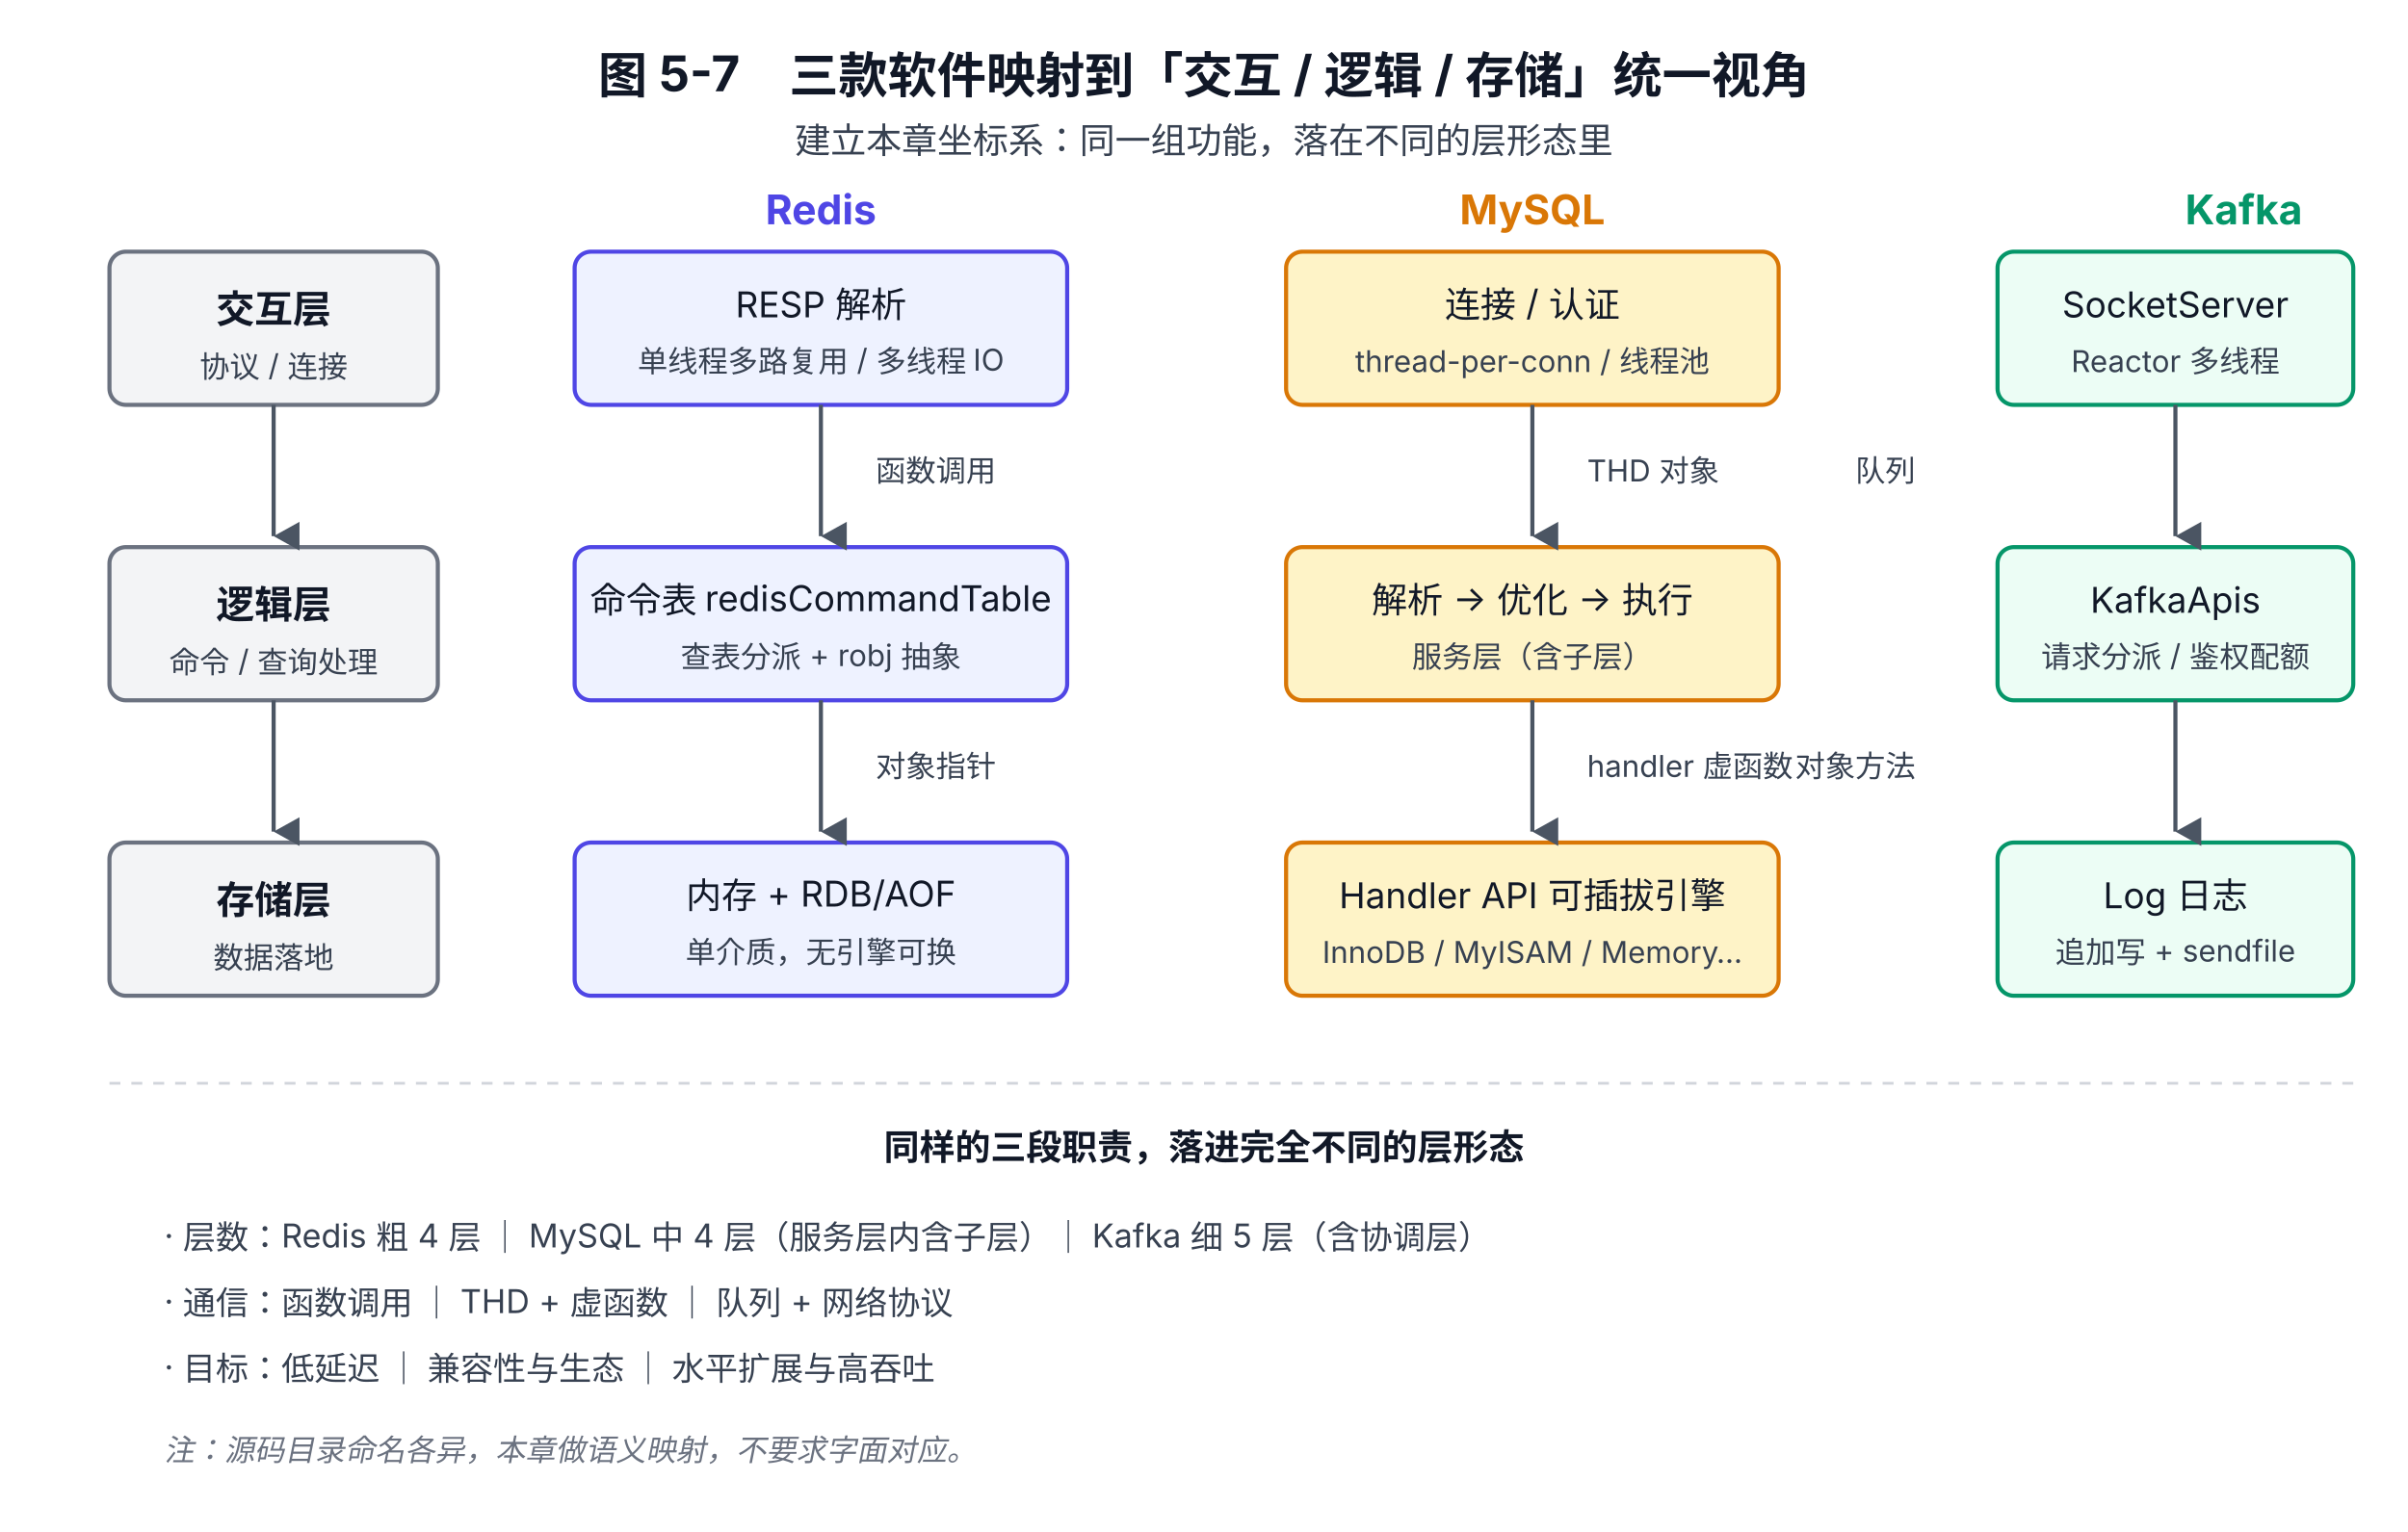
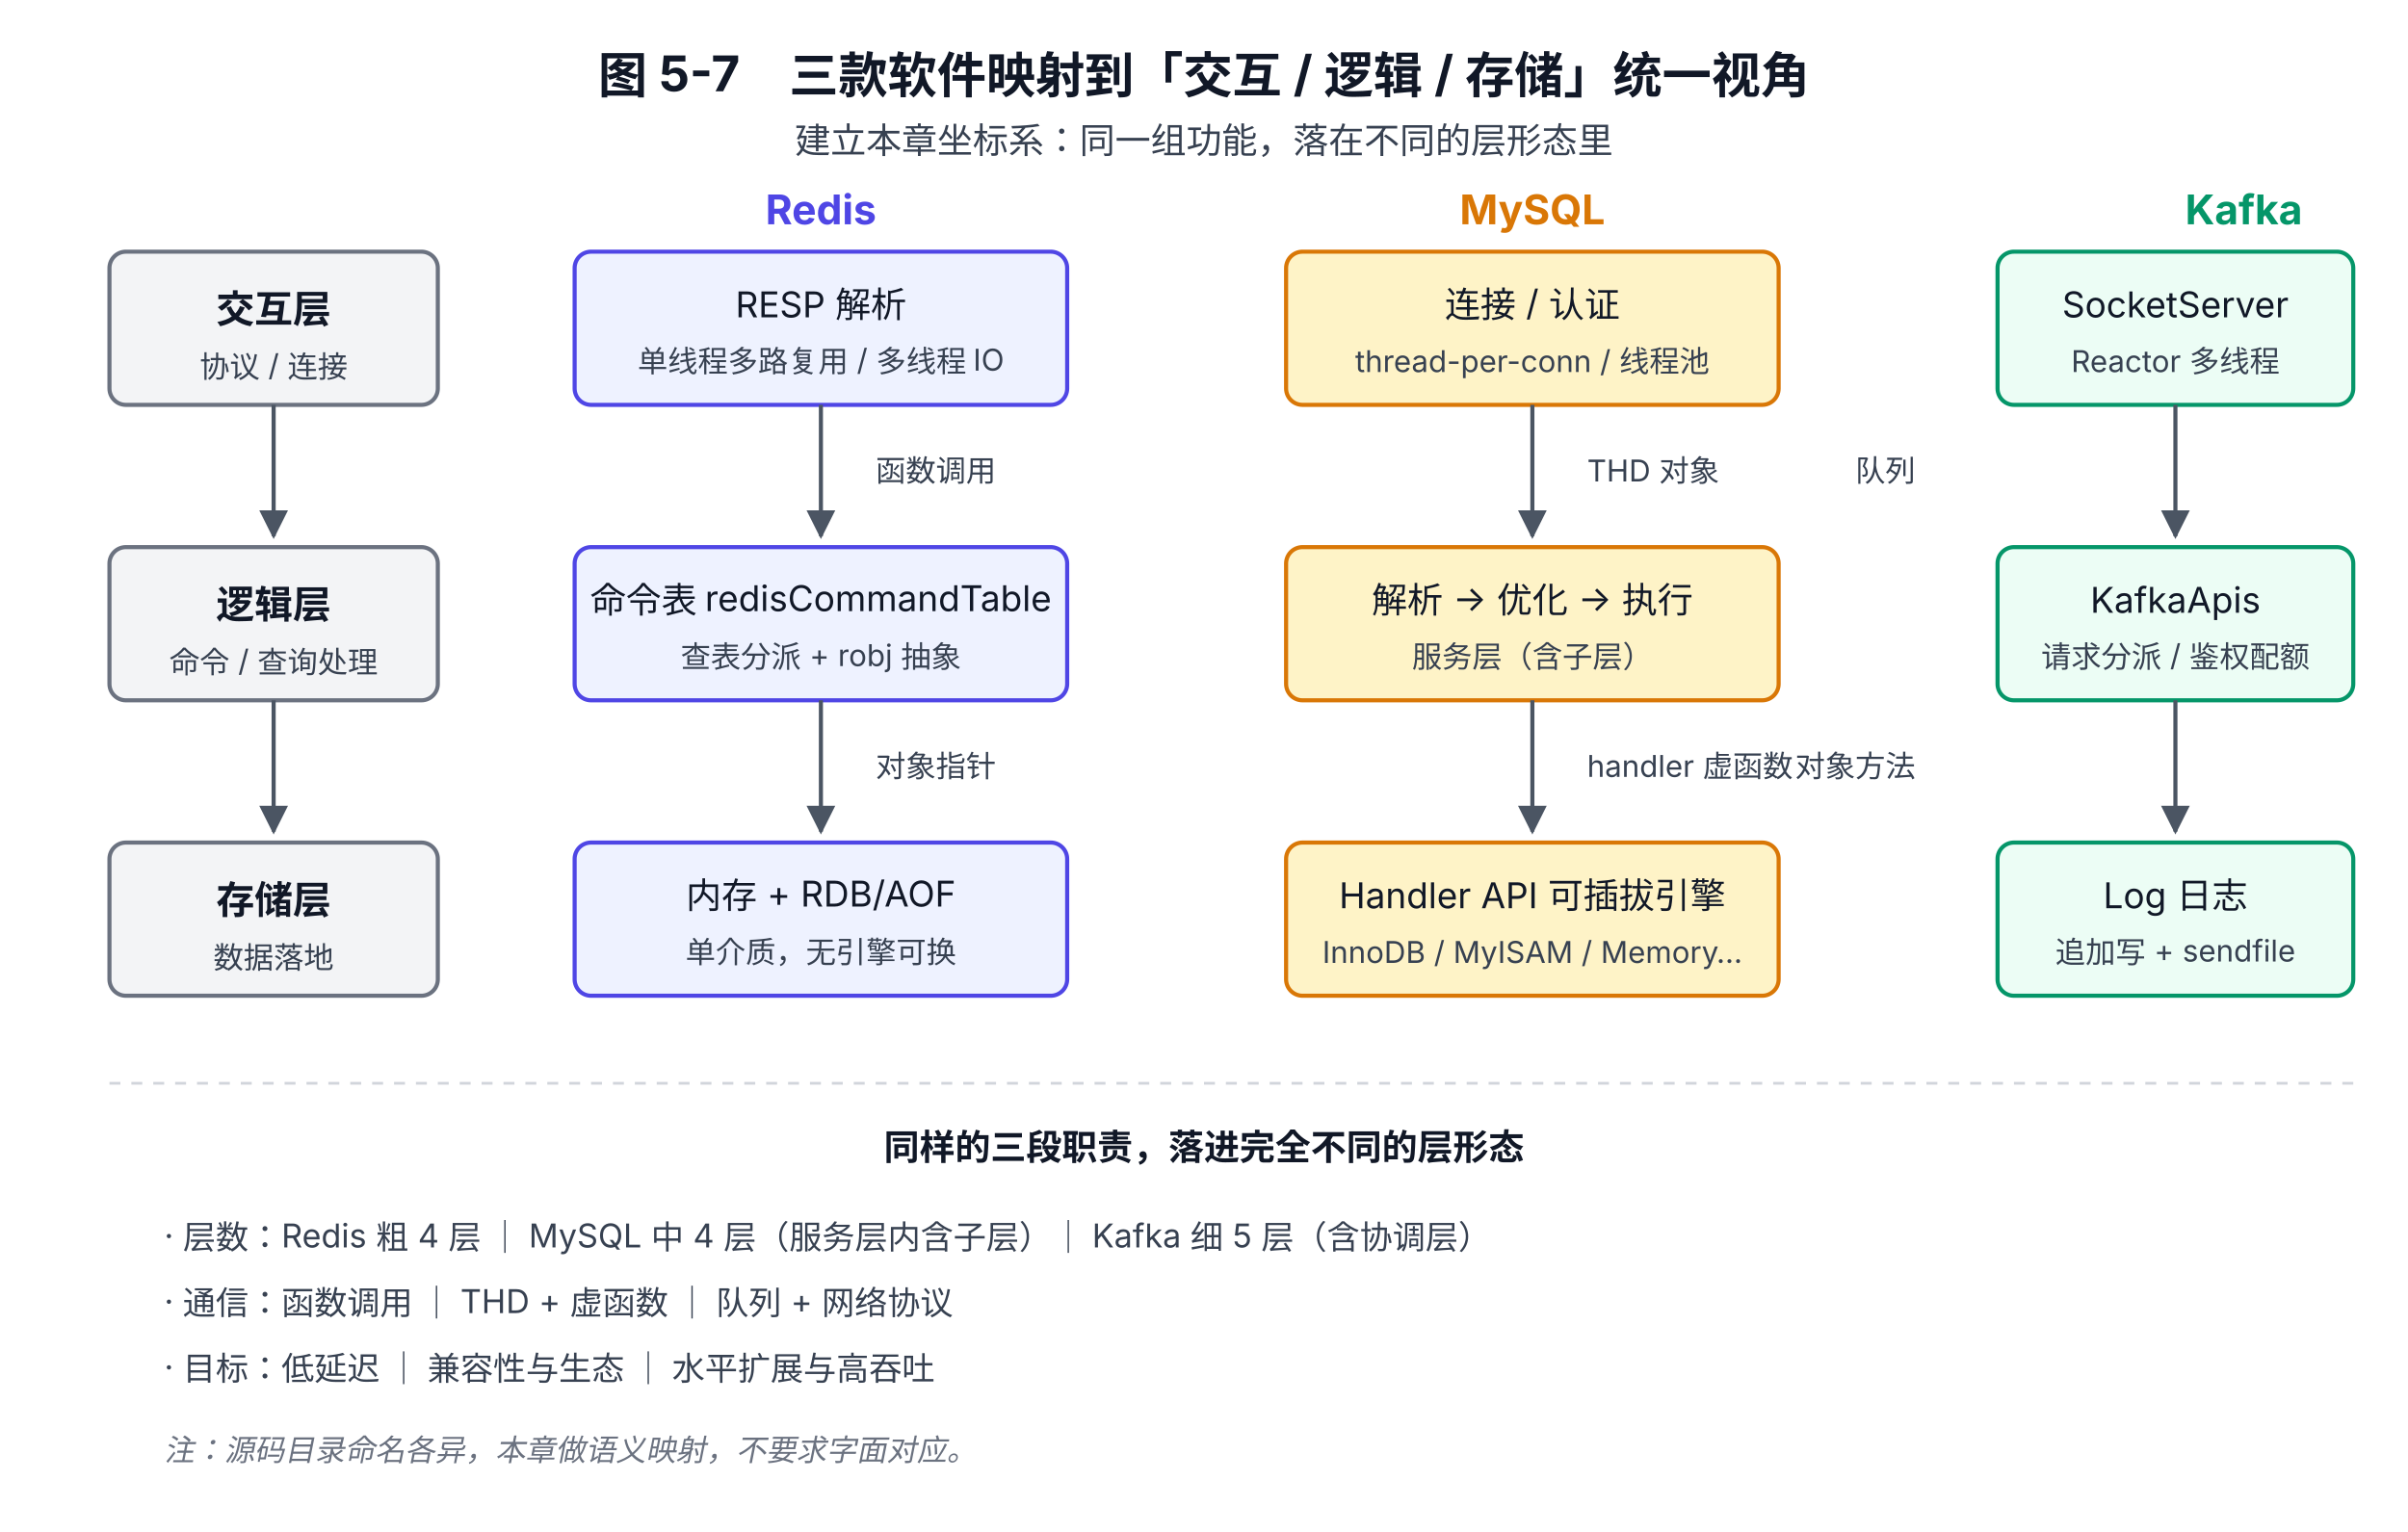
<svg xmlns="http://www.w3.org/2000/svg" viewBox="0 0 880 560" font-family="system-ui, -apple-system, 'PingFang SC', 'Microsoft YaHei', sans-serif">
  <defs>
-     <marker id="arrowDown" viewBox="0 0 10 10" refX="5" refY="9" markerWidth="7" markerHeight="7" orient="auto">
-       <path d="M0,0 L10,0 L5,9 z" fill="#4B5563" />
+     <marker id="arrowDown" viewBox="0 0 10 10" refX="9" refY="5" markerWidth="7" markerHeight="7" orient="auto">
+       <path d="M0,0 L10,5 L0,10 z" fill="#4B5563" />
    </marker>
  </defs>
  <text x="440" y="34" text-anchor="middle" font-size="18" font-weight="700" fill="#111827">图 5-7　三款软件映射到「交互 / 逻辑 / 存储」统一视角</text>
  <text x="440" y="56" text-anchor="middle" font-size="13" fill="#374151">建立本章坐标系：同一组功能，落在不同的层形态里</text>
  <rect x="40" y="92" width="120" height="56" rx="6" fill="#F3F4F6" stroke="#6B7280" stroke-width="1.5" />
  <text x="100" y="118" text-anchor="middle" font-size="14" font-weight="600" fill="#111827">交互层</text>
  <text x="100" y="138" text-anchor="middle" font-size="11" fill="#374151">协议 / 连接</text>
  <rect x="40" y="200" width="120" height="56" rx="6" fill="#F3F4F6" stroke="#6B7280" stroke-width="1.5" />
  <text x="100" y="226" text-anchor="middle" font-size="14" font-weight="600" fill="#111827">逻辑层</text>
  <text x="100" y="246" text-anchor="middle" font-size="11" fill="#374151">命令 / 查询处理</text>
  <rect x="40" y="308" width="120" height="56" rx="6" fill="#F3F4F6" stroke="#6B7280" stroke-width="1.5" />
  <text x="100" y="334" text-anchor="middle" font-size="14" font-weight="600" fill="#111827">存储层</text>
  <text x="100" y="354" text-anchor="middle" font-size="11" fill="#374151">数据落地</text>
  <line x1="100" y1="148" x2="100" y2="196" stroke="#4B5563" stroke-width="1.5" marker-end="url(#arrowDown)" />
  <line x1="100" y1="256" x2="100" y2="304" stroke="#4B5563" stroke-width="1.5" marker-end="url(#arrowDown)" />
  <text x="300" y="82" text-anchor="middle" font-size="15" font-weight="700" fill="#4F46E5">Redis</text>
  <rect x="210" y="92" width="180" height="56" rx="6" fill="#EEF2FF" stroke="#4F46E5" stroke-width="1.5" />
  <text x="300" y="116" text-anchor="middle" font-size="13" fill="#111827">RESP 解析</text>
  <text x="300" y="136" text-anchor="middle" font-size="11" fill="#374151">单线程多路复用 / 多线程 IO</text>
  <rect x="210" y="200" width="180" height="56" rx="6" fill="#EEF2FF" stroke="#4F46E5" stroke-width="1.5" />
  <text x="300" y="224" text-anchor="middle" font-size="13" fill="#111827">命令表 redisCommandTable</text>
  <text x="300" y="244" text-anchor="middle" font-size="11" fill="#374151">查表分派 + robj 抽象</text>
  <rect x="210" y="308" width="180" height="56" rx="6" fill="#EEF2FF" stroke="#4F46E5" stroke-width="1.5" />
  <text x="300" y="332" text-anchor="middle" font-size="13" fill="#111827">内存 + RDB/AOF</text>
  <text x="300" y="352" text-anchor="middle" font-size="11" fill="#374151">单介质，无引擎可换</text>
  <line x1="300" y1="148" x2="300" y2="196" stroke="#4B5563" stroke-width="1.5" marker-end="url(#arrowDown)" />
  <line x1="300" y1="256" x2="300" y2="304" stroke="#4B5563" stroke-width="1.5" marker-end="url(#arrowDown)" />
  <text x="320" y="176" font-size="11" fill="#374151">函数调用</text>
  <text x="320" y="284" font-size="11" fill="#374151">对象指针</text>
  <text x="560" y="82" text-anchor="middle" font-size="15" font-weight="700" fill="#D97706">MySQL</text>
  <rect x="470" y="92" width="180" height="56" rx="6" fill="#FEF3C7" stroke="#D97706" stroke-width="1.5" />
  <text x="560" y="116" text-anchor="middle" font-size="13" fill="#111827">连接 / 认证</text>
  <text x="560" y="136" text-anchor="middle" font-size="11" fill="#374151">thread-per-conn / 线程池</text>
  <rect x="470" y="200" width="180" height="56" rx="6" fill="#FEF3C7" stroke="#D97706" stroke-width="1.5" />
  <text x="560" y="224" text-anchor="middle" font-size="13" fill="#111827">解析 → 优化 → 执行</text>
  <text x="560" y="244" text-anchor="middle" font-size="11" fill="#374151">服务层（含子层）</text>
  <rect x="470" y="308" width="180" height="56" rx="6" fill="#FEF3C7" stroke="#D97706" stroke-width="1.5" />
  <text x="560" y="332" text-anchor="middle" font-size="13" fill="#111827">Handler API 可插拔引擎</text>
  <text x="560" y="352" text-anchor="middle" font-size="11" fill="#374151">InnoDB / MyISAM / Memory…</text>
  <line x1="560" y1="148" x2="560" y2="196" stroke="#4B5563" stroke-width="1.5" marker-end="url(#arrowDown)" />
  <line x1="560" y1="256" x2="560" y2="304" stroke="#4B5563" stroke-width="1.5" marker-end="url(#arrowDown)" />
  <text x="580" y="176" font-size="11" fill="#374151">THD 对象</text>
  <text x="580" y="284" font-size="11" fill="#374151">handler 虚函数</text>
  <text x="820" y="82" text-anchor="middle" font-size="15" font-weight="700" fill="#059669">Kafka</text>
  <rect x="730" y="92" width="130" height="56" rx="6" fill="#ECFDF5" stroke="#059669" stroke-width="1.5" />
  <text x="795" y="116" text-anchor="middle" font-size="13" fill="#111827">SocketServer</text>
  <text x="795" y="136" text-anchor="middle" font-size="11" fill="#374151">Reactor 多线程</text>
  <rect x="730" y="200" width="130" height="56" rx="6" fill="#ECFDF5" stroke="#059669" stroke-width="1.5" />
  <text x="795" y="224" text-anchor="middle" font-size="13" fill="#111827">KafkaApis</text>
  <text x="795" y="244" text-anchor="middle" font-size="11" fill="#374151">请求分派 / 鉴权配额</text>
  <rect x="730" y="308" width="130" height="56" rx="6" fill="#ECFDF5" stroke="#059669" stroke-width="1.5" />
  <text x="795" y="332" text-anchor="middle" font-size="13" fill="#111827">Log 日志</text>
  <text x="795" y="352" text-anchor="middle" font-size="11" fill="#374151">追加写 + sendfile</text>
  <line x1="795" y1="148" x2="795" y2="196" stroke="#4B5563" stroke-width="1.5" marker-end="url(#arrowDown)" />
  <line x1="795" y1="256" x2="795" y2="304" stroke="#4B5563" stroke-width="1.5" marker-end="url(#arrowDown)" />
  <text x="700" y="176" text-anchor="end" font-size="11" fill="#374151">队列</text>
  <text x="700" y="284" text-anchor="end" font-size="11" fill="#374151">对象方法</text>
  <line x1="40" y1="396" x2="860" y2="396" stroke="#D1D5DB" stroke-width="1" stroke-dasharray="4 4" />
  <text x="440" y="424" text-anchor="middle" font-size="13" font-weight="600" fill="#111827">同样的三段职责，落进完全不同的层形态</text>
  <text x="60" y="456" font-size="12" fill="#374151">· 层数：Redis 粗 4 层 ｜ MySQL 中 4 层（服务层内含子层）｜ Kafka 细 5 层（含协调层）</text>
  <text x="60" y="480" font-size="12" fill="#374151">· 通信：函数调用 ｜ THD + 虚函数 ｜ 队列 + 网络协议</text>
  <text x="60" y="504" font-size="12" fill="#374151">· 目标：低延迟 ｜ 兼容性与生态 ｜ 水平扩展与高吞吐</text>
  <text x="60" y="534" font-size="11" fill="#6B7280" font-style="italic">注：源码目录命名各异，本章做语义映射，不要求字面对应。</text>
</svg>
